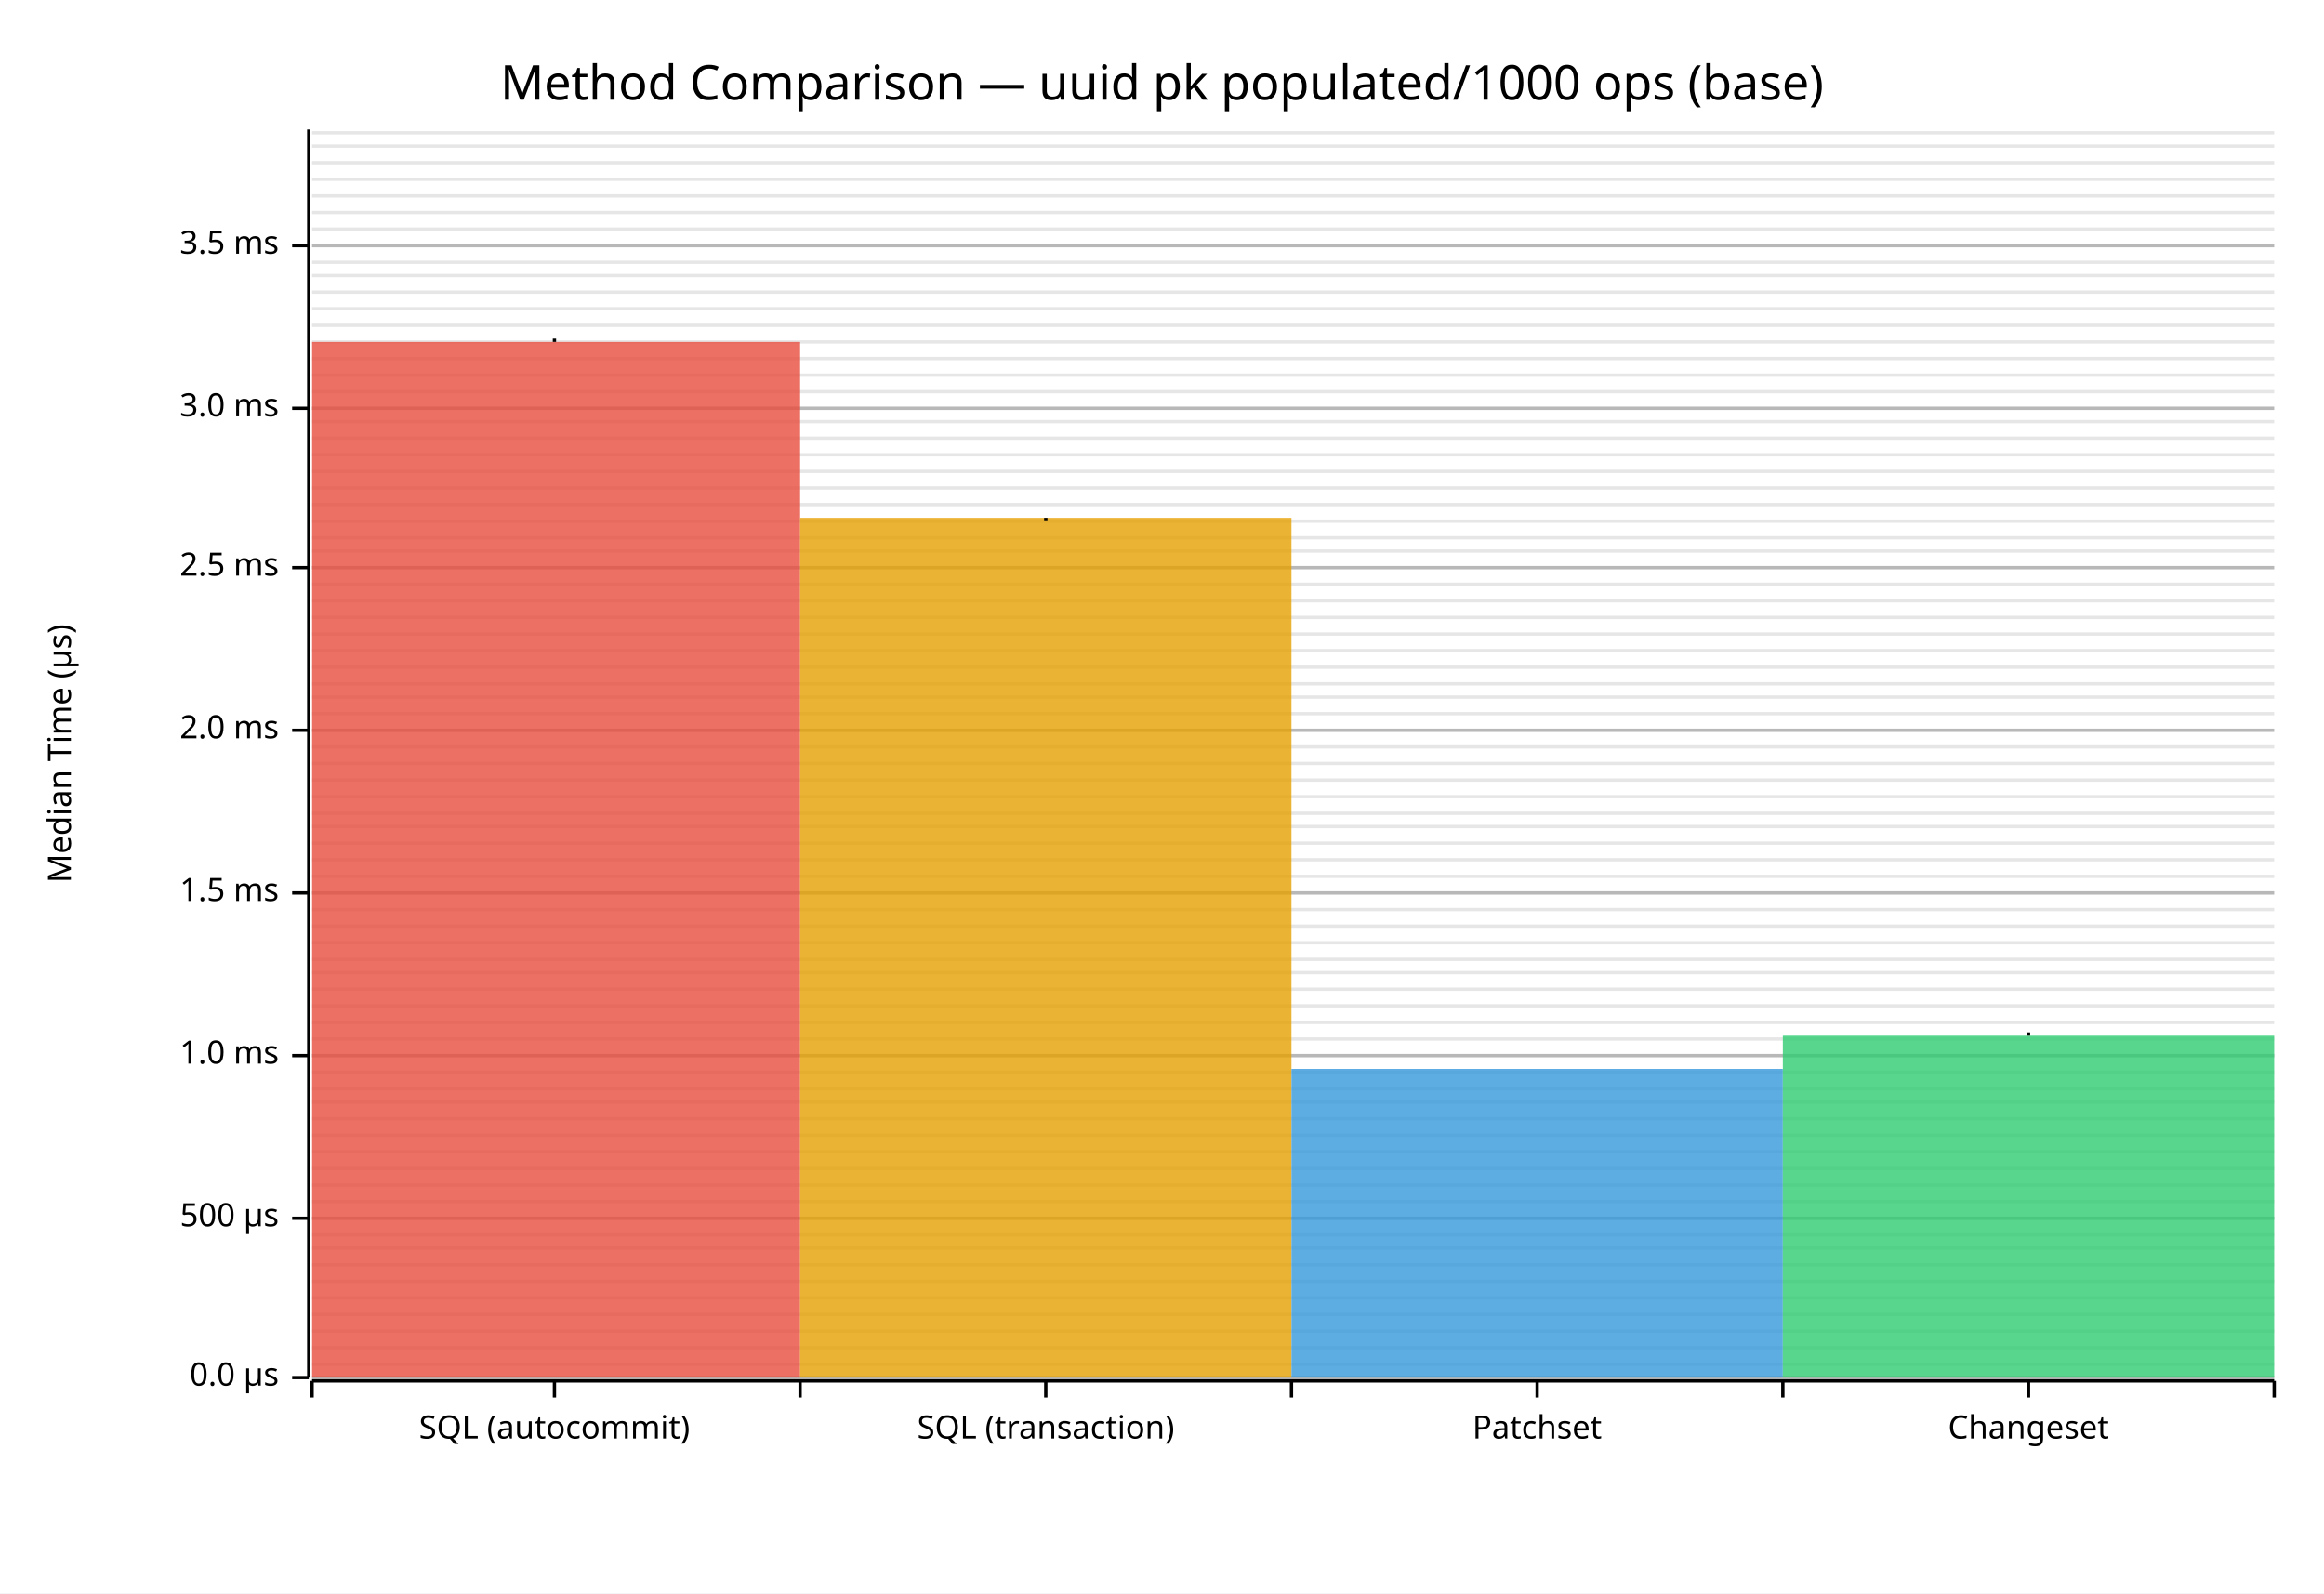
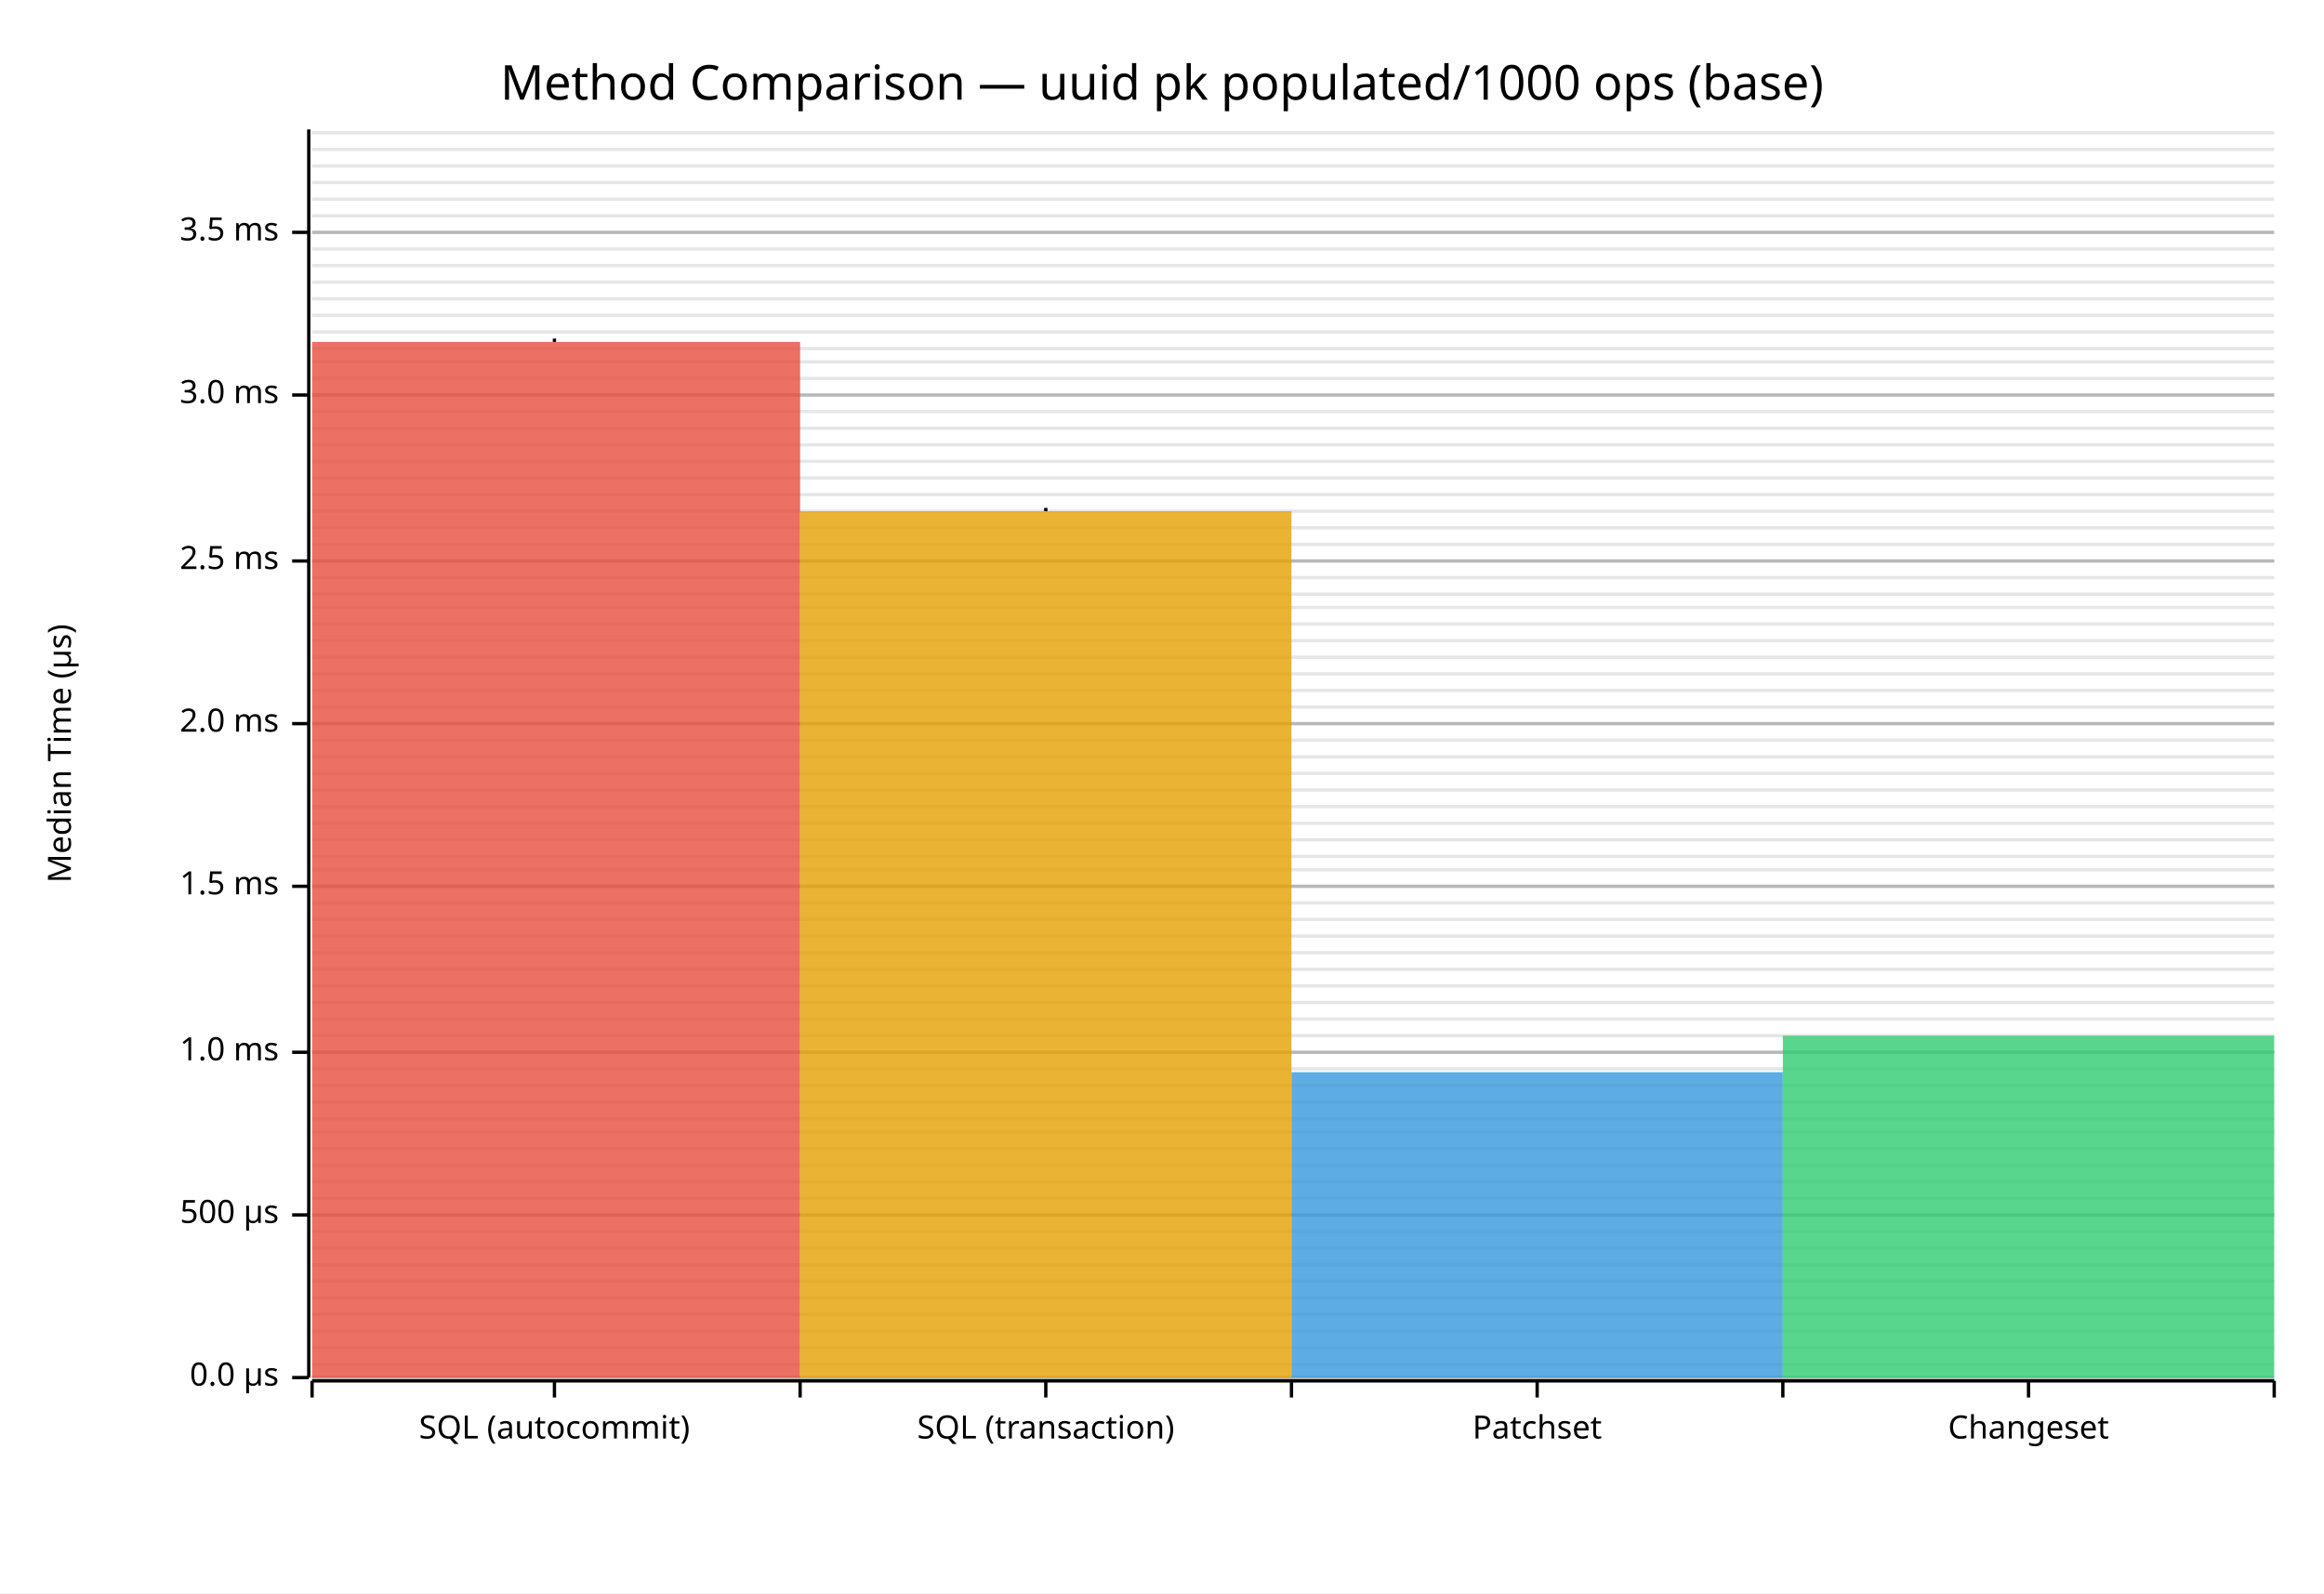
<svg xmlns="http://www.w3.org/2000/svg" width="700" height="480" viewBox="0 0 700 480">
  <rect x="0" y="0" width="700" height="480" opacity="1" fill="#FFFFFF" stroke="none" />
  <text x="350" y="19" dy="0.76em" text-anchor="middle" font-family="sans-serif" font-size="14.516" opacity="1" fill="#000000">
Method Comparison — uuid pk populated/1000 ops (base)
</text>
  <line opacity="0.1" stroke="#000000" stroke-width="1" x1="94" y1="415" x2="685" y2="415" />
  <line opacity="0.1" stroke="#000000" stroke-width="1" x1="94" y1="411" x2="685" y2="411" />
  <line opacity="0.1" stroke="#000000" stroke-width="1" x1="94" y1="406" x2="685" y2="406" />
  <line opacity="0.1" stroke="#000000" stroke-width="1" x1="94" y1="401" x2="685" y2="401" />
  <line opacity="0.1" stroke="#000000" stroke-width="1" x1="94" y1="396" x2="685" y2="396" />
  <line opacity="0.1" stroke="#000000" stroke-width="1" x1="94" y1="391" x2="685" y2="391" />
  <line opacity="0.1" stroke="#000000" stroke-width="1" x1="94" y1="386" x2="685" y2="386" />
  <line opacity="0.1" stroke="#000000" stroke-width="1" x1="94" y1="381" x2="685" y2="381" />
  <line opacity="0.1" stroke="#000000" stroke-width="1" x1="94" y1="376" x2="685" y2="376" />
-   <line opacity="0.1" stroke="#000000" stroke-width="1" x1="94" y1="372" x2="685" y2="372" />
-   <line opacity="0.1" stroke="#000000" stroke-width="1" x1="94" y1="367" x2="685" y2="367" />
-   <line opacity="0.1" stroke="#000000" stroke-width="1" x1="94" y1="362" x2="685" y2="362" />
-   <line opacity="0.1" stroke="#000000" stroke-width="1" x1="94" y1="357" x2="685" y2="357" />
-   <line opacity="0.1" stroke="#000000" stroke-width="1" x1="94" y1="352" x2="685" y2="352" />
-   <line opacity="0.1" stroke="#000000" stroke-width="1" x1="94" y1="347" x2="685" y2="347" />
-   <line opacity="0.1" stroke="#000000" stroke-width="1" x1="94" y1="342" x2="685" y2="342" />
+   <line opacity="0.1" stroke="#000000" stroke-width="1" x1="94" y1="371" x2="685" y2="371" />
+   <line opacity="0.1" stroke="#000000" stroke-width="1" x1="94" y1="366" x2="685" y2="366" />
+   <line opacity="0.1" stroke="#000000" stroke-width="1" x1="94" y1="361" x2="685" y2="361" />
+   <line opacity="0.1" stroke="#000000" stroke-width="1" x1="94" y1="356" x2="685" y2="356" />
+   <line opacity="0.1" stroke="#000000" stroke-width="1" x1="94" y1="351" x2="685" y2="351" />
+   <line opacity="0.1" stroke="#000000" stroke-width="1" x1="94" y1="346" x2="685" y2="346" />
+   <line opacity="0.1" stroke="#000000" stroke-width="1" x1="94" y1="341" x2="685" y2="341" />
  <line opacity="0.1" stroke="#000000" stroke-width="1" x1="94" y1="337" x2="685" y2="337" />
  <line opacity="0.1" stroke="#000000" stroke-width="1" x1="94" y1="332" x2="685" y2="332" />
-   <line opacity="0.1" stroke="#000000" stroke-width="1" x1="94" y1="328" x2="685" y2="328" />
-   <line opacity="0.1" stroke="#000000" stroke-width="1" x1="94" y1="323" x2="685" y2="323" />
-   <line opacity="0.1" stroke="#000000" stroke-width="1" x1="94" y1="318" x2="685" y2="318" />
-   <line opacity="0.1" stroke="#000000" stroke-width="1" x1="94" y1="313" x2="685" y2="313" />
-   <line opacity="0.1" stroke="#000000" stroke-width="1" x1="94" y1="308" x2="685" y2="308" />
-   <line opacity="0.1" stroke="#000000" stroke-width="1" x1="94" y1="303" x2="685" y2="303" />
-   <line opacity="0.1" stroke="#000000" stroke-width="1" x1="94" y1="298" x2="685" y2="298" />
-   <line opacity="0.1" stroke="#000000" stroke-width="1" x1="94" y1="293" x2="685" y2="293" />
-   <line opacity="0.1" stroke="#000000" stroke-width="1" x1="94" y1="289" x2="685" y2="289" />
-   <line opacity="0.1" stroke="#000000" stroke-width="1" x1="94" y1="284" x2="685" y2="284" />
-   <line opacity="0.1" stroke="#000000" stroke-width="1" x1="94" y1="279" x2="685" y2="279" />
-   <line opacity="0.1" stroke="#000000" stroke-width="1" x1="94" y1="274" x2="685" y2="274" />
-   <line opacity="0.1" stroke="#000000" stroke-width="1" x1="94" y1="269" x2="685" y2="269" />
-   <line opacity="0.1" stroke="#000000" stroke-width="1" x1="94" y1="264" x2="685" y2="264" />
-   <line opacity="0.1" stroke="#000000" stroke-width="1" x1="94" y1="259" x2="685" y2="259" />
-   <line opacity="0.1" stroke="#000000" stroke-width="1" x1="94" y1="254" x2="685" y2="254" />
-   <line opacity="0.1" stroke="#000000" stroke-width="1" x1="94" y1="249" x2="685" y2="249" />
-   <line opacity="0.1" stroke="#000000" stroke-width="1" x1="94" y1="245" x2="685" y2="245" />
-   <line opacity="0.1" stroke="#000000" stroke-width="1" x1="94" y1="240" x2="685" y2="240" />
-   <line opacity="0.1" stroke="#000000" stroke-width="1" x1="94" y1="235" x2="685" y2="235" />
-   <line opacity="0.1" stroke="#000000" stroke-width="1" x1="94" y1="230" x2="685" y2="230" />
-   <line opacity="0.1" stroke="#000000" stroke-width="1" x1="94" y1="225" x2="685" y2="225" />
-   <line opacity="0.1" stroke="#000000" stroke-width="1" x1="94" y1="220" x2="685" y2="220" />
-   <line opacity="0.1" stroke="#000000" stroke-width="1" x1="94" y1="215" x2="685" y2="215" />
-   <line opacity="0.1" stroke="#000000" stroke-width="1" x1="94" y1="210" x2="685" y2="210" />
-   <line opacity="0.1" stroke="#000000" stroke-width="1" x1="94" y1="206" x2="685" y2="206" />
-   <line opacity="0.1" stroke="#000000" stroke-width="1" x1="94" y1="201" x2="685" y2="201" />
-   <line opacity="0.1" stroke="#000000" stroke-width="1" x1="94" y1="196" x2="685" y2="196" />
-   <line opacity="0.1" stroke="#000000" stroke-width="1" x1="94" y1="191" x2="685" y2="191" />
-   <line opacity="0.1" stroke="#000000" stroke-width="1" x1="94" y1="186" x2="685" y2="186" />
-   <line opacity="0.1" stroke="#000000" stroke-width="1" x1="94" y1="181" x2="685" y2="181" />
-   <line opacity="0.1" stroke="#000000" stroke-width="1" x1="94" y1="176" x2="685" y2="176" />
-   <line opacity="0.1" stroke="#000000" stroke-width="1" x1="94" y1="171" x2="685" y2="171" />
-   <line opacity="0.1" stroke="#000000" stroke-width="1" x1="94" y1="166" x2="685" y2="166" />
-   <line opacity="0.1" stroke="#000000" stroke-width="1" x1="94" y1="162" x2="685" y2="162" />
-   <line opacity="0.1" stroke="#000000" stroke-width="1" x1="94" y1="157" x2="685" y2="157" />
-   <line opacity="0.1" stroke="#000000" stroke-width="1" x1="94" y1="152" x2="685" y2="152" />
-   <line opacity="0.1" stroke="#000000" stroke-width="1" x1="94" y1="147" x2="685" y2="147" />
-   <line opacity="0.1" stroke="#000000" stroke-width="1" x1="94" y1="142" x2="685" y2="142" />
-   <line opacity="0.1" stroke="#000000" stroke-width="1" x1="94" y1="137" x2="685" y2="137" />
-   <line opacity="0.1" stroke="#000000" stroke-width="1" x1="94" y1="132" x2="685" y2="132" />
-   <line opacity="0.1" stroke="#000000" stroke-width="1" x1="94" y1="127" x2="685" y2="127" />
-   <line opacity="0.1" stroke="#000000" stroke-width="1" x1="94" y1="123" x2="685" y2="123" />
-   <line opacity="0.1" stroke="#000000" stroke-width="1" x1="94" y1="118" x2="685" y2="118" />
-   <line opacity="0.1" stroke="#000000" stroke-width="1" x1="94" y1="113" x2="685" y2="113" />
-   <line opacity="0.1" stroke="#000000" stroke-width="1" x1="94" y1="108" x2="685" y2="108" />
-   <line opacity="0.1" stroke="#000000" stroke-width="1" x1="94" y1="103" x2="685" y2="103" />
-   <line opacity="0.1" stroke="#000000" stroke-width="1" x1="94" y1="98" x2="685" y2="98" />
-   <line opacity="0.1" stroke="#000000" stroke-width="1" x1="94" y1="93" x2="685" y2="93" />
-   <line opacity="0.1" stroke="#000000" stroke-width="1" x1="94" y1="88" x2="685" y2="88" />
-   <line opacity="0.1" stroke="#000000" stroke-width="1" x1="94" y1="83" x2="685" y2="83" />
-   <line opacity="0.1" stroke="#000000" stroke-width="1" x1="94" y1="79" x2="685" y2="79" />
-   <line opacity="0.1" stroke="#000000" stroke-width="1" x1="94" y1="74" x2="685" y2="74" />
-   <line opacity="0.1" stroke="#000000" stroke-width="1" x1="94" y1="69" x2="685" y2="69" />
-   <line opacity="0.1" stroke="#000000" stroke-width="1" x1="94" y1="64" x2="685" y2="64" />
-   <line opacity="0.1" stroke="#000000" stroke-width="1" x1="94" y1="59" x2="685" y2="59" />
-   <line opacity="0.1" stroke="#000000" stroke-width="1" x1="94" y1="54" x2="685" y2="54" />
-   <line opacity="0.1" stroke="#000000" stroke-width="1" x1="94" y1="49" x2="685" y2="49" />
-   <line opacity="0.1" stroke="#000000" stroke-width="1" x1="94" y1="44" x2="685" y2="44" />
+   <line opacity="0.1" stroke="#000000" stroke-width="1" x1="94" y1="327" x2="685" y2="327" />
+   <line opacity="0.1" stroke="#000000" stroke-width="1" x1="94" y1="322" x2="685" y2="322" />
+   <line opacity="0.1" stroke="#000000" stroke-width="1" x1="94" y1="317" x2="685" y2="317" />
+   <line opacity="0.1" stroke="#000000" stroke-width="1" x1="94" y1="312" x2="685" y2="312" />
+   <line opacity="0.1" stroke="#000000" stroke-width="1" x1="94" y1="307" x2="685" y2="307" />
+   <line opacity="0.1" stroke="#000000" stroke-width="1" x1="94" y1="302" x2="685" y2="302" />
+   <line opacity="0.1" stroke="#000000" stroke-width="1" x1="94" y1="297" x2="685" y2="297" />
+   <line opacity="0.1" stroke="#000000" stroke-width="1" x1="94" y1="292" x2="685" y2="292" />
+   <line opacity="0.1" stroke="#000000" stroke-width="1" x1="94" y1="287" x2="685" y2="287" />
+   <line opacity="0.1" stroke="#000000" stroke-width="1" x1="94" y1="282" x2="685" y2="282" />
+   <line opacity="0.1" stroke="#000000" stroke-width="1" x1="94" y1="277" x2="685" y2="277" />
+   <line opacity="0.1" stroke="#000000" stroke-width="1" x1="94" y1="272" x2="685" y2="272" />
+   <line opacity="0.1" stroke="#000000" stroke-width="1" x1="94" y1="267" x2="685" y2="267" />
+   <line opacity="0.1" stroke="#000000" stroke-width="1" x1="94" y1="262" x2="685" y2="262" />
+   <line opacity="0.1" stroke="#000000" stroke-width="1" x1="94" y1="258" x2="685" y2="258" />
+   <line opacity="0.1" stroke="#000000" stroke-width="1" x1="94" y1="253" x2="685" y2="253" />
+   <line opacity="0.1" stroke="#000000" stroke-width="1" x1="94" y1="248" x2="685" y2="248" />
+   <line opacity="0.1" stroke="#000000" stroke-width="1" x1="94" y1="243" x2="685" y2="243" />
+   <line opacity="0.1" stroke="#000000" stroke-width="1" x1="94" y1="238" x2="685" y2="238" />
+   <line opacity="0.1" stroke="#000000" stroke-width="1" x1="94" y1="233" x2="685" y2="233" />
+   <line opacity="0.1" stroke="#000000" stroke-width="1" x1="94" y1="228" x2="685" y2="228" />
+   <line opacity="0.1" stroke="#000000" stroke-width="1" x1="94" y1="223" x2="685" y2="223" />
+   <line opacity="0.1" stroke="#000000" stroke-width="1" x1="94" y1="218" x2="685" y2="218" />
+   <line opacity="0.1" stroke="#000000" stroke-width="1" x1="94" y1="213" x2="685" y2="213" />
+   <line opacity="0.1" stroke="#000000" stroke-width="1" x1="94" y1="208" x2="685" y2="208" />
+   <line opacity="0.1" stroke="#000000" stroke-width="1" x1="94" y1="203" x2="685" y2="203" />
+   <line opacity="0.1" stroke="#000000" stroke-width="1" x1="94" y1="198" x2="685" y2="198" />
+   <line opacity="0.1" stroke="#000000" stroke-width="1" x1="94" y1="193" x2="685" y2="193" />
+   <line opacity="0.1" stroke="#000000" stroke-width="1" x1="94" y1="188" x2="685" y2="188" />
+   <line opacity="0.1" stroke="#000000" stroke-width="1" x1="94" y1="183" x2="685" y2="183" />
+   <line opacity="0.1" stroke="#000000" stroke-width="1" x1="94" y1="179" x2="685" y2="179" />
+   <line opacity="0.1" stroke="#000000" stroke-width="1" x1="94" y1="174" x2="685" y2="174" />
+   <line opacity="0.1" stroke="#000000" stroke-width="1" x1="94" y1="169" x2="685" y2="169" />
+   <line opacity="0.1" stroke="#000000" stroke-width="1" x1="94" y1="164" x2="685" y2="164" />
+   <line opacity="0.1" stroke="#000000" stroke-width="1" x1="94" y1="159" x2="685" y2="159" />
+   <line opacity="0.1" stroke="#000000" stroke-width="1" x1="94" y1="154" x2="685" y2="154" />
+   <line opacity="0.1" stroke="#000000" stroke-width="1" x1="94" y1="149" x2="685" y2="149" />
+   <line opacity="0.1" stroke="#000000" stroke-width="1" x1="94" y1="144" x2="685" y2="144" />
+   <line opacity="0.1" stroke="#000000" stroke-width="1" x1="94" y1="139" x2="685" y2="139" />
+   <line opacity="0.1" stroke="#000000" stroke-width="1" x1="94" y1="134" x2="685" y2="134" />
+   <line opacity="0.1" stroke="#000000" stroke-width="1" x1="94" y1="129" x2="685" y2="129" />
+   <line opacity="0.1" stroke="#000000" stroke-width="1" x1="94" y1="124" x2="685" y2="124" />
+   <line opacity="0.1" stroke="#000000" stroke-width="1" x1="94" y1="119" x2="685" y2="119" />
+   <line opacity="0.1" stroke="#000000" stroke-width="1" x1="94" y1="114" x2="685" y2="114" />
+   <line opacity="0.1" stroke="#000000" stroke-width="1" x1="94" y1="109" x2="685" y2="109" />
+   <line opacity="0.1" stroke="#000000" stroke-width="1" x1="94" y1="105" x2="685" y2="105" />
+   <line opacity="0.1" stroke="#000000" stroke-width="1" x1="94" y1="100" x2="685" y2="100" />
+   <line opacity="0.1" stroke="#000000" stroke-width="1" x1="94" y1="95" x2="685" y2="95" />
+   <line opacity="0.1" stroke="#000000" stroke-width="1" x1="94" y1="90" x2="685" y2="90" />
+   <line opacity="0.1" stroke="#000000" stroke-width="1" x1="94" y1="85" x2="685" y2="85" />
+   <line opacity="0.1" stroke="#000000" stroke-width="1" x1="94" y1="80" x2="685" y2="80" />
+   <line opacity="0.1" stroke="#000000" stroke-width="1" x1="94" y1="75" x2="685" y2="75" />
+   <line opacity="0.1" stroke="#000000" stroke-width="1" x1="94" y1="70" x2="685" y2="70" />
+   <line opacity="0.1" stroke="#000000" stroke-width="1" x1="94" y1="65" x2="685" y2="65" />
+   <line opacity="0.1" stroke="#000000" stroke-width="1" x1="94" y1="60" x2="685" y2="60" />
+   <line opacity="0.1" stroke="#000000" stroke-width="1" x1="94" y1="55" x2="685" y2="55" />
+   <line opacity="0.1" stroke="#000000" stroke-width="1" x1="94" y1="50" x2="685" y2="50" />
+   <line opacity="0.1" stroke="#000000" stroke-width="1" x1="94" y1="45" x2="685" y2="45" />
  <line opacity="0.1" stroke="#000000" stroke-width="1" x1="94" y1="40" x2="685" y2="40" />
  <text x="14" y="227" dy="0.76em" text-anchor="middle" font-family="sans-serif" font-size="9.677" opacity="1" fill="#000000" transform="rotate(270, 14, 227)">
Median Time (µs)
</text>
  <line opacity="0.2" stroke="#000000" stroke-width="1" x1="94" y1="415" x2="685" y2="415" />
-   <line opacity="0.2" stroke="#000000" stroke-width="1" x1="94" y1="367" x2="685" y2="367" />
-   <line opacity="0.2" stroke="#000000" stroke-width="1" x1="94" y1="318" x2="685" y2="318" />
-   <line opacity="0.2" stroke="#000000" stroke-width="1" x1="94" y1="269" x2="685" y2="269" />
-   <line opacity="0.2" stroke="#000000" stroke-width="1" x1="94" y1="220" x2="685" y2="220" />
-   <line opacity="0.2" stroke="#000000" stroke-width="1" x1="94" y1="171" x2="685" y2="171" />
-   <line opacity="0.2" stroke="#000000" stroke-width="1" x1="94" y1="123" x2="685" y2="123" />
-   <line opacity="0.2" stroke="#000000" stroke-width="1" x1="94" y1="74" x2="685" y2="74" />
+   <line opacity="0.2" stroke="#000000" stroke-width="1" x1="94" y1="366" x2="685" y2="366" />
+   <line opacity="0.2" stroke="#000000" stroke-width="1" x1="94" y1="317" x2="685" y2="317" />
+   <line opacity="0.2" stroke="#000000" stroke-width="1" x1="94" y1="267" x2="685" y2="267" />
+   <line opacity="0.2" stroke="#000000" stroke-width="1" x1="94" y1="218" x2="685" y2="218" />
+   <line opacity="0.2" stroke="#000000" stroke-width="1" x1="94" y1="169" x2="685" y2="169" />
+   <line opacity="0.2" stroke="#000000" stroke-width="1" x1="94" y1="119" x2="685" y2="119" />
+   <line opacity="0.2" stroke="#000000" stroke-width="1" x1="94" y1="70" x2="685" y2="70" />
  <polyline fill="none" opacity="1" stroke="#000000" stroke-width="1" points="93,39 93,415 " />
  <text x="84" y="415" dy="0.5ex" text-anchor="end" font-family="sans-serif" font-size="9.677" opacity="1" fill="#000000">
0.0 µs
</text>
  <polyline fill="none" opacity="1" stroke="#000000" stroke-width="1" points="88,415 93,415 " />
-   <text x="84" y="367" dy="0.5ex" text-anchor="end" font-family="sans-serif" font-size="9.677" opacity="1" fill="#000000">
+   <text x="84" y="366" dy="0.5ex" text-anchor="end" font-family="sans-serif" font-size="9.677" opacity="1" fill="#000000">
500 µs
</text>
-   <polyline fill="none" opacity="1" stroke="#000000" stroke-width="1" points="88,367 93,367 " />
-   <text x="84" y="318" dy="0.5ex" text-anchor="end" font-family="sans-serif" font-size="9.677" opacity="1" fill="#000000">
+   <polyline fill="none" opacity="1" stroke="#000000" stroke-width="1" points="88,366 93,366 " />
+   <text x="84" y="317" dy="0.5ex" text-anchor="end" font-family="sans-serif" font-size="9.677" opacity="1" fill="#000000">
1.0 ms
</text>
-   <polyline fill="none" opacity="1" stroke="#000000" stroke-width="1" points="88,318 93,318 " />
-   <text x="84" y="269" dy="0.5ex" text-anchor="end" font-family="sans-serif" font-size="9.677" opacity="1" fill="#000000">
+   <polyline fill="none" opacity="1" stroke="#000000" stroke-width="1" points="88,317 93,317 " />
+   <text x="84" y="267" dy="0.5ex" text-anchor="end" font-family="sans-serif" font-size="9.677" opacity="1" fill="#000000">
1.5 ms
</text>
-   <polyline fill="none" opacity="1" stroke="#000000" stroke-width="1" points="88,269 93,269 " />
-   <text x="84" y="220" dy="0.5ex" text-anchor="end" font-family="sans-serif" font-size="9.677" opacity="1" fill="#000000">
+   <polyline fill="none" opacity="1" stroke="#000000" stroke-width="1" points="88,267 93,267 " />
+   <text x="84" y="218" dy="0.5ex" text-anchor="end" font-family="sans-serif" font-size="9.677" opacity="1" fill="#000000">
2.0 ms
</text>
-   <polyline fill="none" opacity="1" stroke="#000000" stroke-width="1" points="88,220 93,220 " />
-   <text x="84" y="171" dy="0.5ex" text-anchor="end" font-family="sans-serif" font-size="9.677" opacity="1" fill="#000000">
+   <polyline fill="none" opacity="1" stroke="#000000" stroke-width="1" points="88,218 93,218 " />
+   <text x="84" y="169" dy="0.5ex" text-anchor="end" font-family="sans-serif" font-size="9.677" opacity="1" fill="#000000">
2.5 ms
</text>
-   <polyline fill="none" opacity="1" stroke="#000000" stroke-width="1" points="88,171 93,171 " />
-   <text x="84" y="123" dy="0.5ex" text-anchor="end" font-family="sans-serif" font-size="9.677" opacity="1" fill="#000000">
+   <polyline fill="none" opacity="1" stroke="#000000" stroke-width="1" points="88,169 93,169 " />
+   <text x="84" y="119" dy="0.5ex" text-anchor="end" font-family="sans-serif" font-size="9.677" opacity="1" fill="#000000">
3.0 ms
</text>
-   <polyline fill="none" opacity="1" stroke="#000000" stroke-width="1" points="88,123 93,123 " />
-   <text x="84" y="74" dy="0.5ex" text-anchor="end" font-family="sans-serif" font-size="9.677" opacity="1" fill="#000000">
+   <polyline fill="none" opacity="1" stroke="#000000" stroke-width="1" points="88,119 93,119 " />
+   <text x="84" y="70" dy="0.5ex" text-anchor="end" font-family="sans-serif" font-size="9.677" opacity="1" fill="#000000">
3.5 ms
</text>
-   <polyline fill="none" opacity="1" stroke="#000000" stroke-width="1" points="88,74 93,74 " />
+   <polyline fill="none" opacity="1" stroke="#000000" stroke-width="1" points="88,70 93,70 " />
  <polyline fill="none" opacity="1" stroke="#000000" stroke-width="1" points="94,416 685,416 " />
  <text x="94" y="426" dy="0.76em" text-anchor="middle" font-family="sans-serif" font-size="9.677" opacity="1" fill="#000000">

</text>
  <polyline fill="none" opacity="1" stroke="#000000" stroke-width="1" points="94,416 94,421 " />
  <text x="167" y="426" dy="0.76em" text-anchor="middle" font-family="sans-serif" font-size="9.677" opacity="1" fill="#000000">
SQL (autocommit)
</text>
  <polyline fill="none" opacity="1" stroke="#000000" stroke-width="1" points="167,416 167,421 " />
  <text x="241" y="426" dy="0.76em" text-anchor="middle" font-family="sans-serif" font-size="9.677" opacity="1" fill="#000000">

</text>
  <polyline fill="none" opacity="1" stroke="#000000" stroke-width="1" points="241,416 241,421 " />
  <text x="315" y="426" dy="0.76em" text-anchor="middle" font-family="sans-serif" font-size="9.677" opacity="1" fill="#000000">
SQL (transaction)
</text>
  <polyline fill="none" opacity="1" stroke="#000000" stroke-width="1" points="315,416 315,421 " />
  <text x="389" y="426" dy="0.76em" text-anchor="middle" font-family="sans-serif" font-size="9.677" opacity="1" fill="#000000">

</text>
  <polyline fill="none" opacity="1" stroke="#000000" stroke-width="1" points="389,416 389,421 " />
  <text x="463" y="426" dy="0.76em" text-anchor="middle" font-family="sans-serif" font-size="9.677" opacity="1" fill="#000000">
Patchset
</text>
  <polyline fill="none" opacity="1" stroke="#000000" stroke-width="1" points="463,416 463,421 " />
  <text x="537" y="426" dy="0.76em" text-anchor="middle" font-family="sans-serif" font-size="9.677" opacity="1" fill="#000000">

</text>
  <polyline fill="none" opacity="1" stroke="#000000" stroke-width="1" points="537,416 537,421 " />
  <text x="611" y="426" dy="0.76em" text-anchor="middle" font-family="sans-serif" font-size="9.677" opacity="1" fill="#000000">
Changeset
</text>
  <polyline fill="none" opacity="1" stroke="#000000" stroke-width="1" points="611,416 611,421 " />
  <text x="685" y="426" dy="0.76em" text-anchor="middle" font-family="sans-serif" font-size="9.677" opacity="1" fill="#000000">

</text>
  <polyline fill="none" opacity="1" stroke="#000000" stroke-width="1" points="685,416 685,421 " />
  <rect x="94" y="103" width="147" height="312" opacity="0.8" fill="#E74C3C" stroke="none" />
  <polyline fill="none" opacity="1" stroke="#000000" stroke-width="1" points="167,103 167,102 " />
-   <rect x="241" y="156" width="148" height="259" opacity="0.8" fill="#E6A000" stroke="none" />
-   <polyline fill="none" opacity="1" stroke="#000000" stroke-width="1" points="315,157 315,156 " />
-   <rect x="389" y="322" width="148" height="93" opacity="0.8" fill="#3498DB" stroke="none" />
-   <polyline fill="none" opacity="1" stroke="#000000" stroke-width="1" points="463,322 463,322 " />
+   <rect x="241" y="154" width="148" height="261" opacity="0.8" fill="#E6A000" stroke="none" />
+   <polyline fill="none" opacity="1" stroke="#000000" stroke-width="1" points="315,154 315,153 " />
+   <rect x="389" y="323" width="148" height="92" opacity="0.8" fill="#3498DB" stroke="none" />
+   <polyline fill="none" opacity="1" stroke="#000000" stroke-width="1" points="463,323 463,323 " />
  <rect x="537" y="312" width="148" height="103" opacity="0.8" fill="#2ECC71" stroke="none" />
-   <polyline fill="none" opacity="1" stroke="#000000" stroke-width="1" points="611,312 611,311 " />
+   <polyline fill="none" opacity="1" stroke="#000000" stroke-width="1" points="611,312 611,312 " />
</svg>
